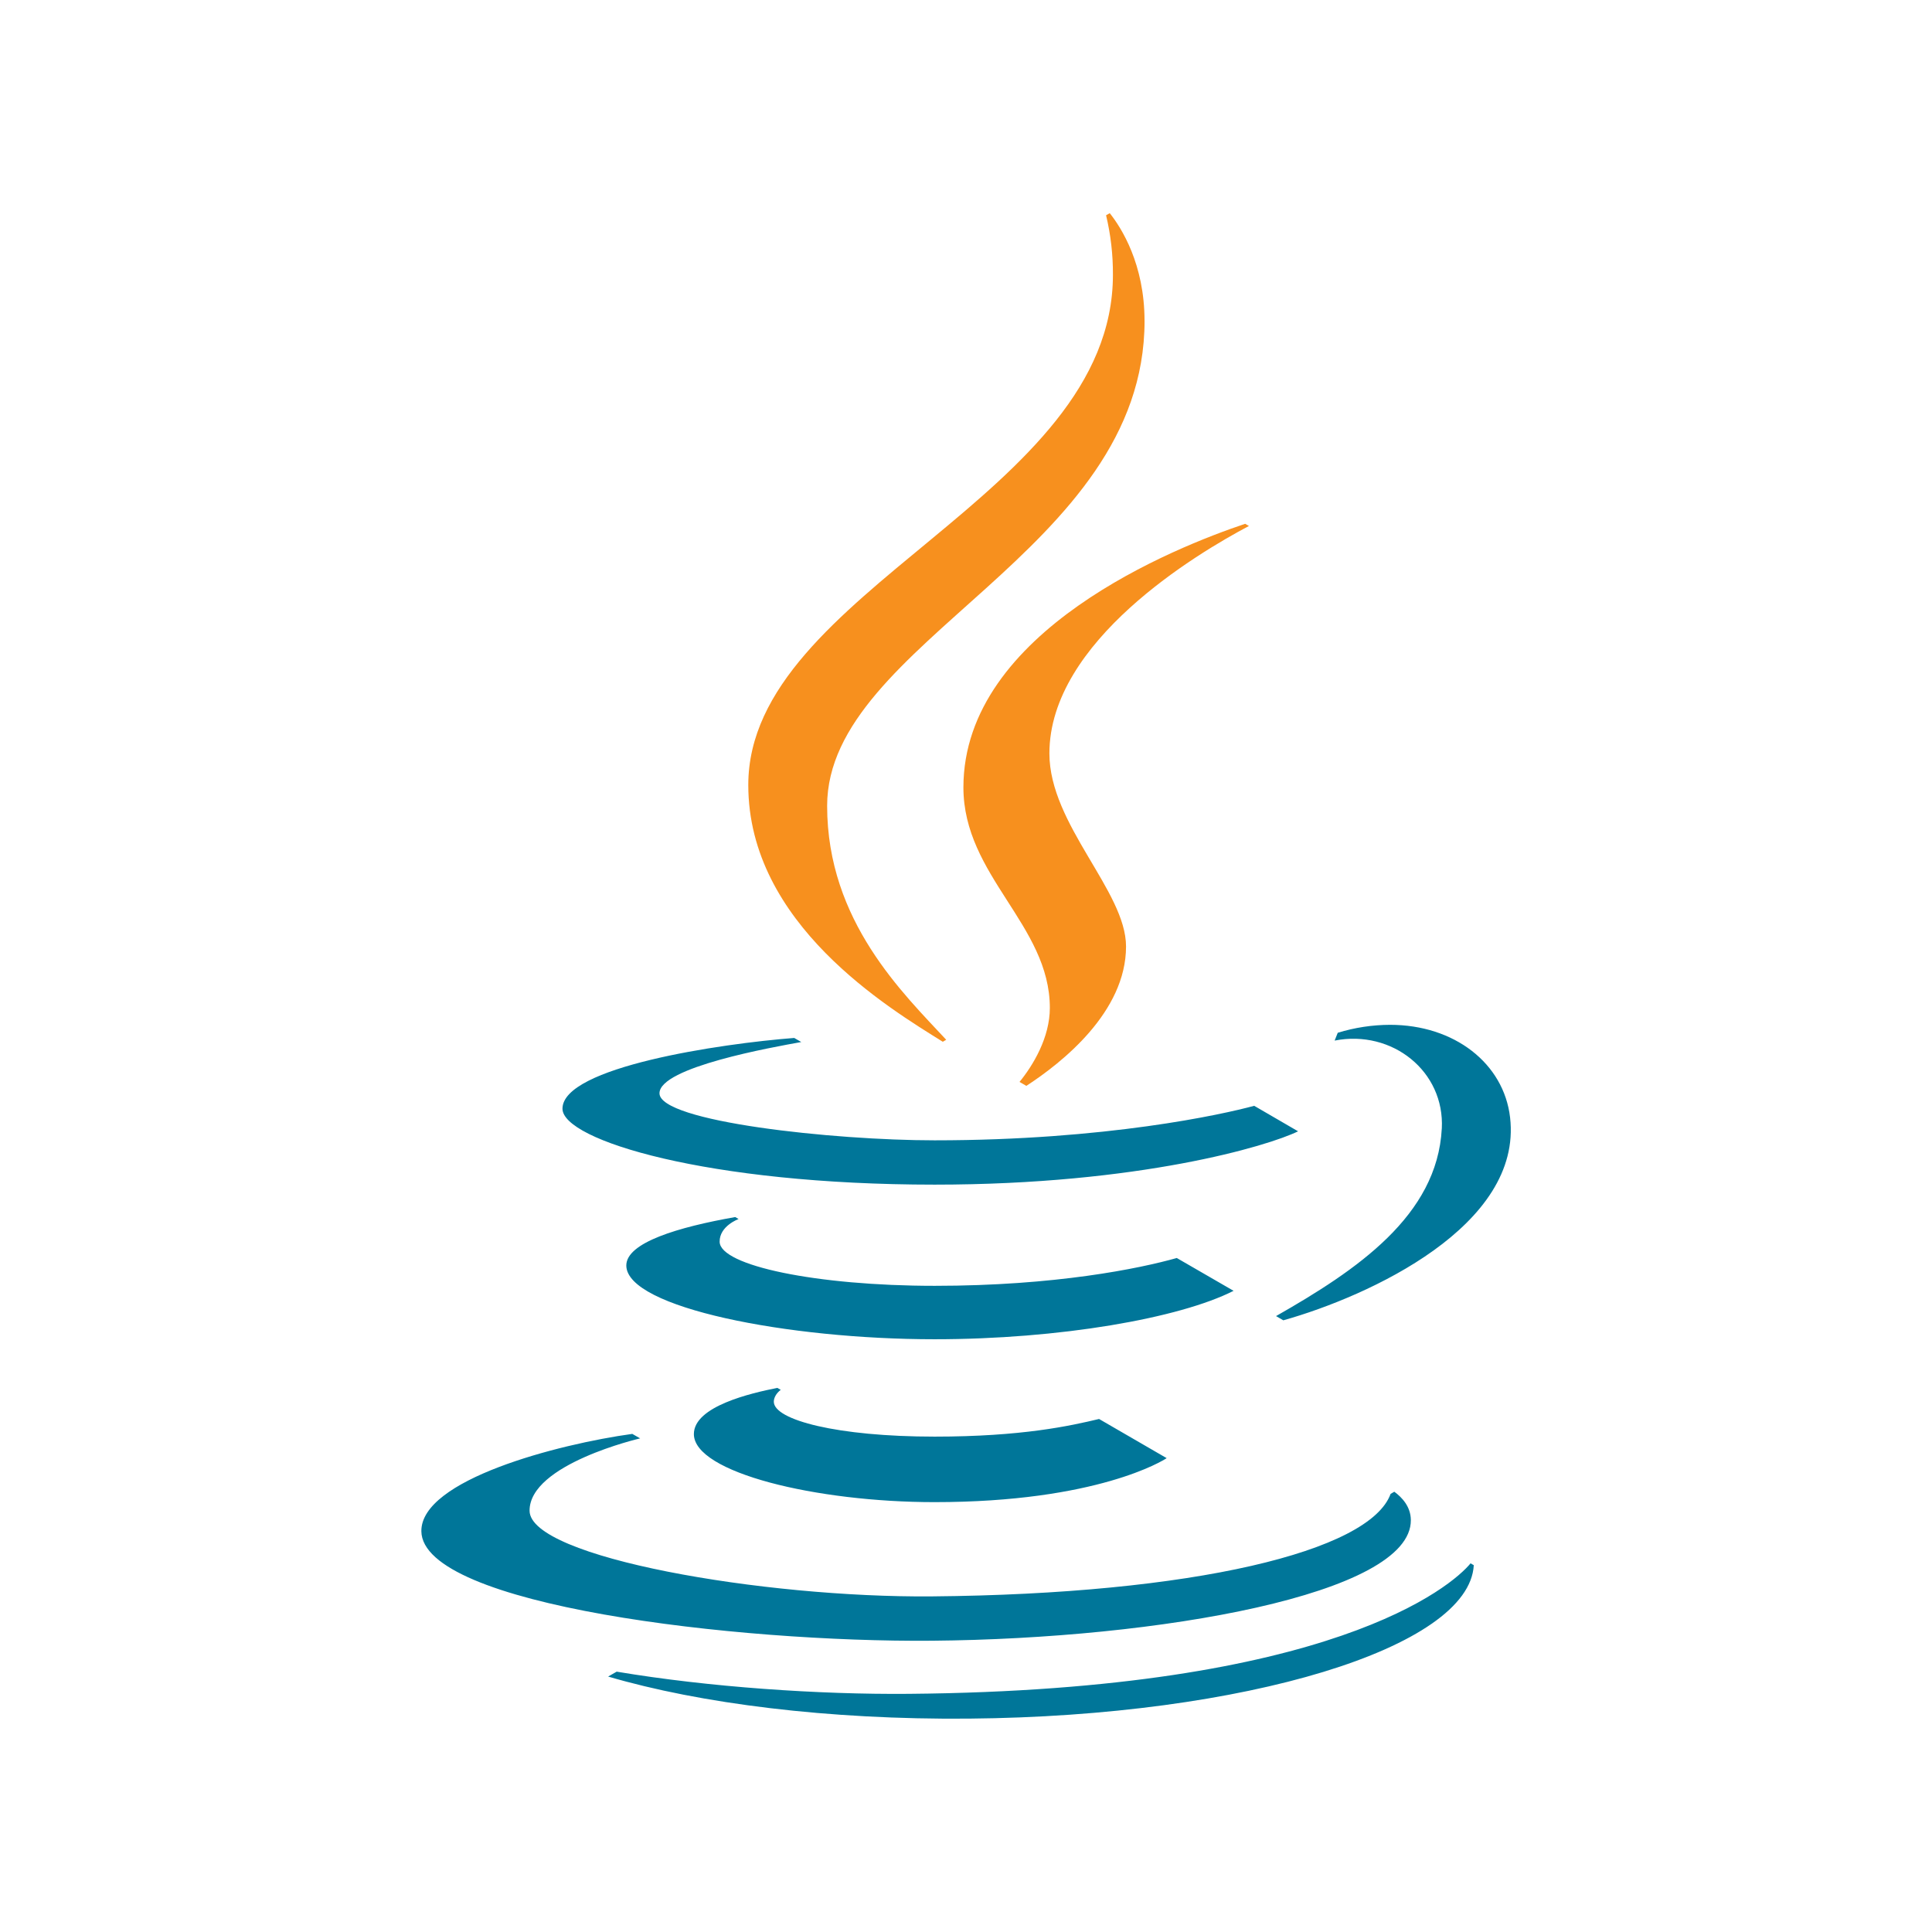
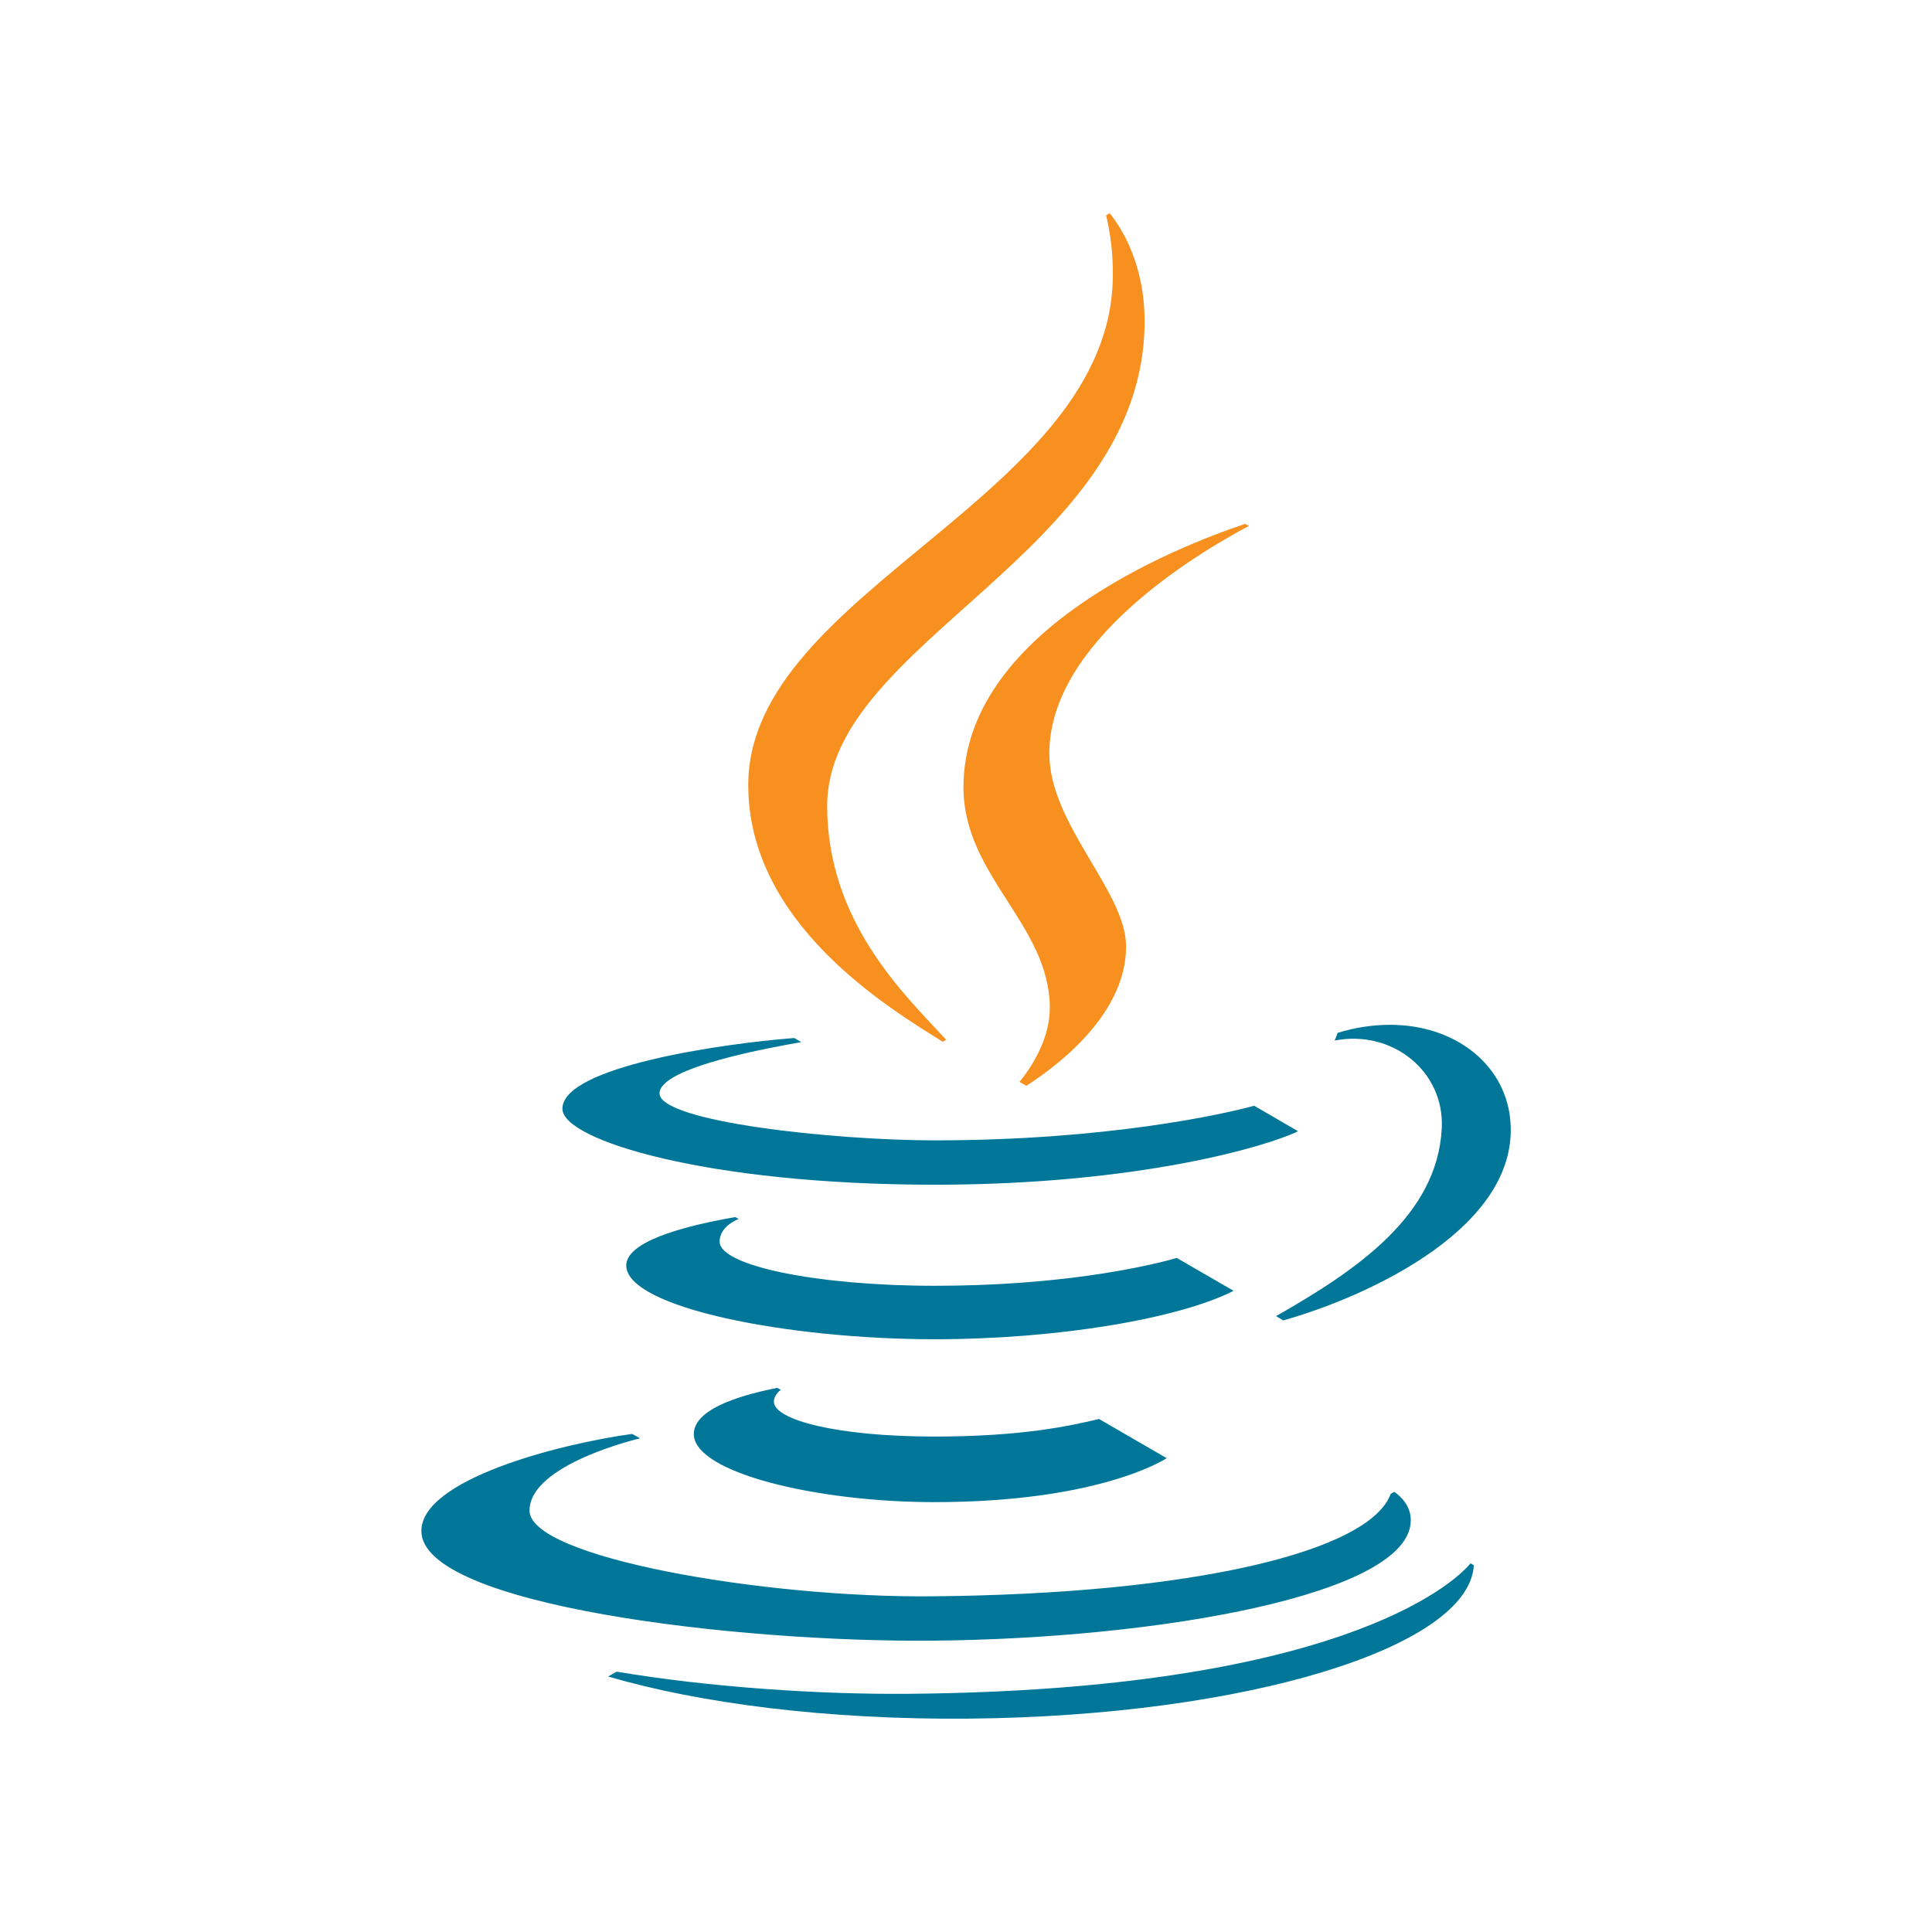
- <svg xmlns="http://www.w3.org/2000/svg" width="100" height="100" viewBox="0 0 26.458 26.458">
-   <path d="M246.394 414.255c0 1.618 6.138 2.526 8.997 2.746l.273-.158c-1.098-.199-5.504-.976-5.504-1.99 0-1.103 6.757-1.826 10.679-1.826 6.66 0 11.189 1.008 12.407 1.34l1.704-.99c-1.167-.572-6.176-2.07-14.111-2.07-8.818 0-14.445 1.726-14.445 2.948m13.44-22.715c-3.49-.03-7.751.26-11.336.861l-.332-.19c3.57-1.048 8.542-1.68 14.005-1.633 10.729.094 19.427 2.755 19.599 5.956l-.124.073c-.72-.878-5.36-4.923-21.812-5.067m.914 2.062c8.78.077 18.604 1.795 18.579 4.684-.004.523-.345.882-.642 1.1l-.144-.084c-.811-2.237-7.672-3.89-17.808-3.979-6.54-.057-15.6 1.51-15.616 3.321-.016 1.815 4.292 2.813 4.292 2.813l-.305.174c-2.886-.398-8.205-1.78-8.188-3.777.026-2.885 12.25-4.318 19.832-4.252m19.78 19.881c-.176-3.388-3.306-5.497-6.434-7.279l.283-.164c3.339.94 9.294 3.673 8.802 7.877-.245 2.096-2.161 3.594-4.66 3.594a6.98 6.98 0 0 1-2.03-.309l-.002-.005-.118-.298c2.234.437 4.276-1.194 4.16-3.416m-25.794-10.066c-1.02-.203-3.24-.713-3.24-1.793 0-1.496 4.752-2.642 9.339-2.642 6.312 0 8.897 1.624 9.014 1.708l-2.624 1.52c-1.117-.267-2.997-.685-6.384-.685-3.78 0-6.242.647-6.242 1.356 0 .15.094.33.269.46zm15.506 5.042c-1.451-.41-4.72-1.08-9.396-1.08-4.59 0-8.338.784-8.35 1.71-.008.615.736.883.736.883l-.132.076c-2.198-.388-4.238-.988-4.227-1.887.02-1.63 6.258-2.856 11.964-2.856 4.85 0 9.51.814 11.61 1.88z" style="fill:#007699;fill-opacity:1;fill-rule:nonzero;stroke:none" transform="matrix(.35278 0 0 -.35278 -79.22 161.324)" />
-   <path d="M268.99 444.838c0-8.992-12.322-12.433-12.322-18.826 0-4.487 2.976-7.302 4.622-9.082l-.133-.077c-2.08 1.301-7.55 4.57-7.55 9.967 0 7.578 14.155 11.2 14.155 19.807a9.695 9.695 0 0 1-.266 2.31l.143.081c.448-.563 1.35-1.972 1.35-4.18m4.054-7.963-.148.085c-2.682-.899-10.937-4.158-10.937-10.233 0-3.436 3.355-5.339 3.355-8.56 0-1.15-.65-2.228-1.177-2.873l.265-.153c1.397.908 3.87 2.873 3.87 5.411 0 2.15-2.975 4.732-2.975 7.494 0 4.353 5.739 7.768 7.747 8.83" style="fill:#f7901e;fill-opacity:1;fill-rule:nonzero;stroke:none" transform="matrix(.35278 0 0 -.35278 -79.22 161.324)" />
+ <svg xmlns="http://www.w3.org/2000/svg" width="48" height="48">
+   <path fill="#007699" d="M13.973 27.547c0-1.04 3.93-1.617 5.761-1.758l.172.102c-.703.125-3.52.62-3.52 1.273 0 .703 4.325 1.168 6.833 1.168 4.261 0 7.16-.645 7.941-.86l1.09.633c-.746.368-3.953 1.329-9.031 1.329-5.645 0-9.246-1.106-9.246-1.887m8.605 14.535c-2.234.02-4.96-.164-7.258-.55l-.21.12c2.285.672 5.464 1.078 8.96 1.047 6.867-.062 12.434-1.765 12.547-3.812l-.082-.047c-.46.562-3.43 3.152-13.957 3.242m.582-1.32c5.621-.047 11.906-1.149 11.89-2.996 0-.336-.218-.567-.41-.703l-.09.054c-.519 1.43-4.91 2.488-11.398 2.543-4.187.04-9.984-.965-9.996-2.125-.008-1.16 2.746-1.8 2.746-1.8l-.195-.11c-1.844.254-5.25 1.14-5.238 2.418.015 1.844 7.84 2.762 12.691 2.719m12.66-12.723c-.113 2.168-2.117 3.52-4.117 4.66l.18.106c2.137-.602 5.949-2.352 5.633-5.043-.157-1.34-1.383-2.301-2.98-2.301-.442 0-.88.07-1.302.2v.003l-.074.188c1.43-.278 2.735.765 2.66 2.187M19.312 34.48c-.652.133-2.074.458-2.074 1.149 0 .957 3.043 1.691 5.977 1.691 4.043 0 5.695-1.039 5.77-1.093l-1.68-.973c-.715.172-1.918.437-4.086.437-2.418 0-3.992-.414-3.992-.867 0-.094.058-.21.171-.293Zm9.926-3.226c-.93.262-3.023.691-6.015.691-2.938 0-5.336-.5-5.344-1.093-.004-.395.473-.567.473-.567l-.086-.047c-1.407.246-2.711.633-2.707 1.207.015 1.043 4.007 1.828 7.66 1.828 3.101 0 6.086-.52 7.43-1.203Zm0 0" />
+   <path fill="#F7901E" d="M28.438 7.973c0 5.754-7.887 7.957-7.887 12.047 0 2.87 1.902 4.675 2.957 5.812l-.086.05c-1.328-.831-4.832-2.925-4.832-6.378 0-4.852 9.058-7.168 9.058-12.676.004-.5-.05-.996-.168-1.48l.09-.051c.29.36.867 1.262.867 2.676m2.594 5.093-.097-.05c-1.715.574-6.997 2.66-6.997 6.546 0 2.2 2.145 3.418 2.145 5.481 0 .734-.414 1.426-.754 1.836l.172.098c.895-.579 2.477-1.836 2.477-3.461 0-1.375-1.907-3.028-1.907-4.797 0-2.785 3.676-4.973 4.961-5.653" />
</svg>
